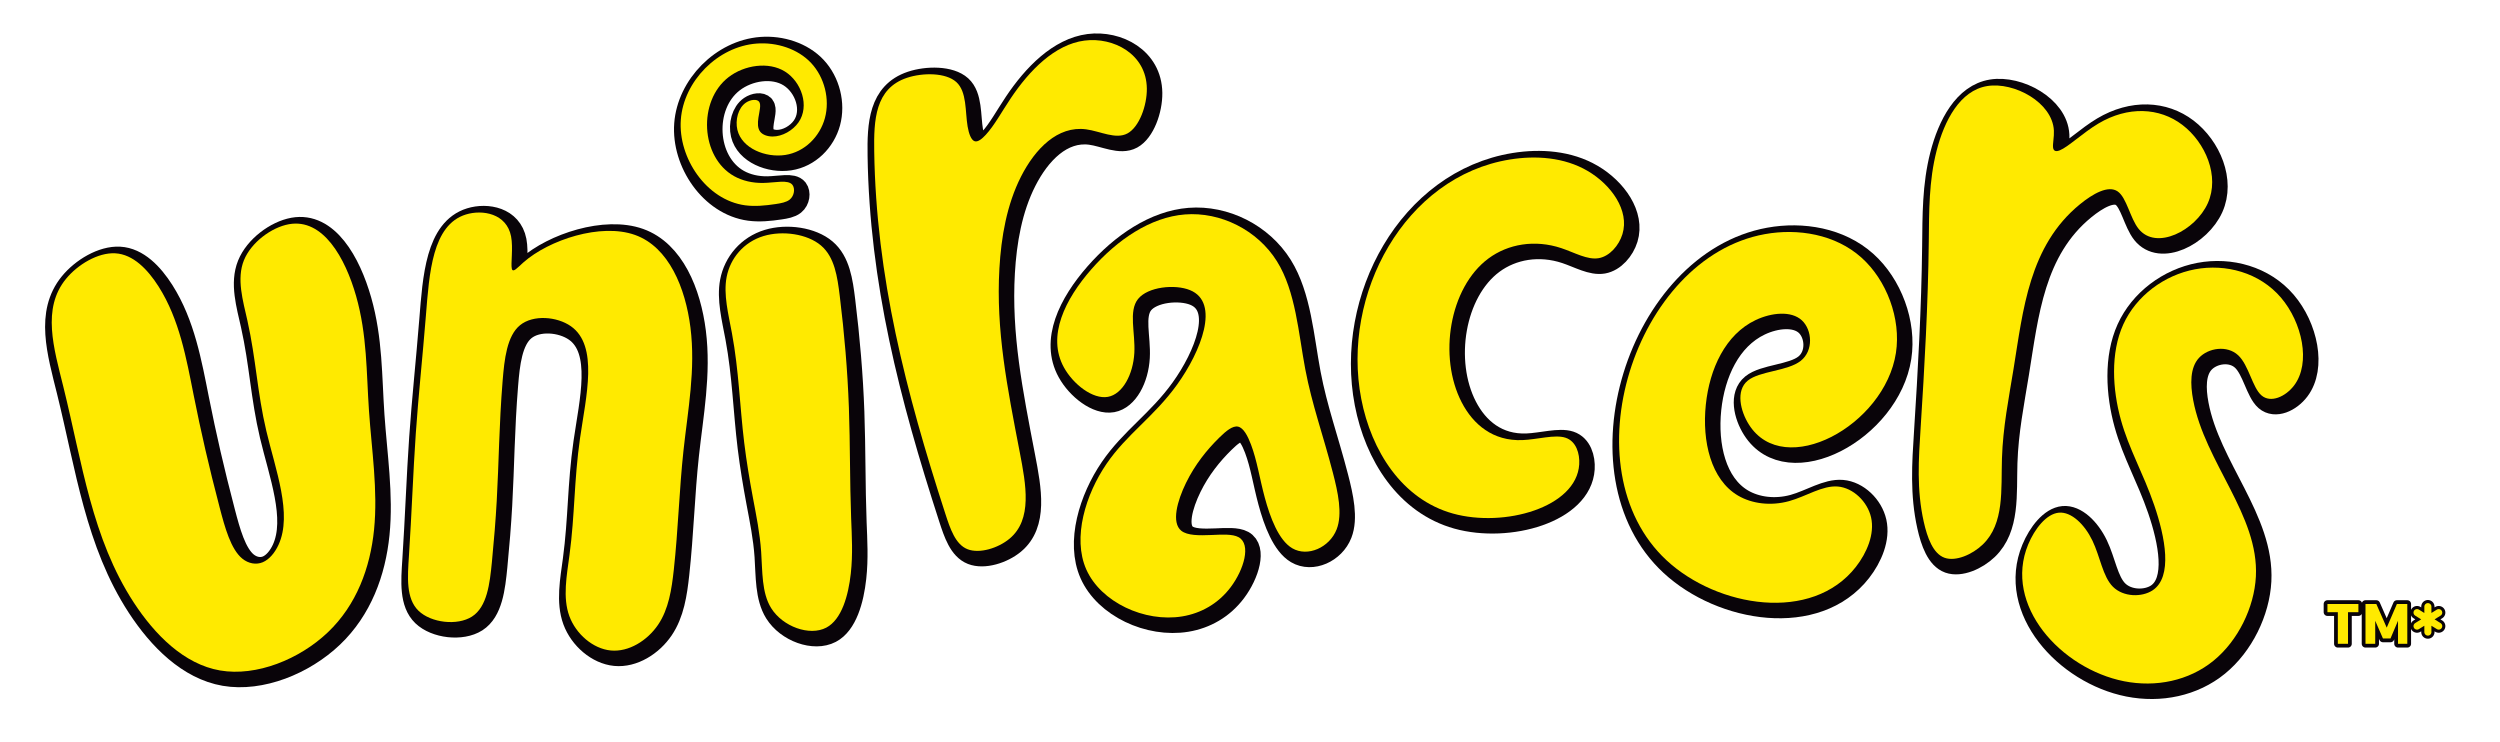
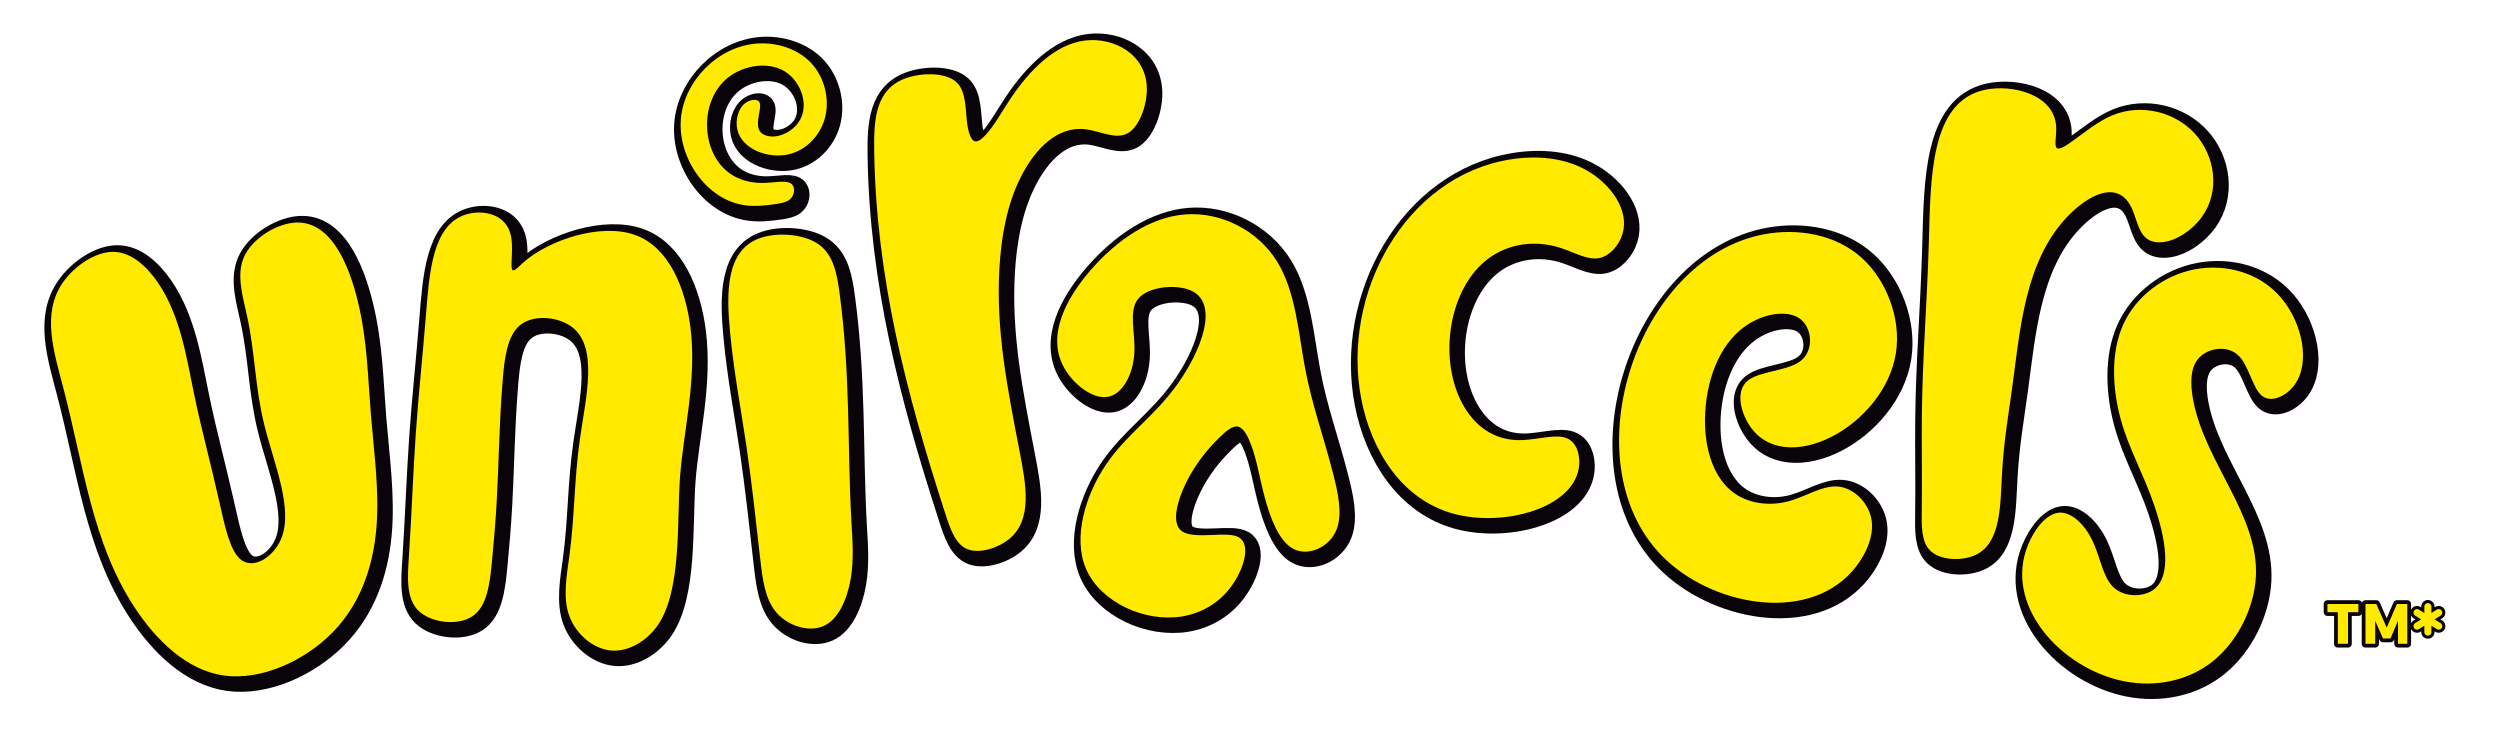
<svg xmlns="http://www.w3.org/2000/svg" viewBox="40 45 1130 335" role="img" aria-labelledby="t d">
  <defs>
    <g id="letter-outlines" fill-rule="evenodd">
-       <path id="u" d="M170.58 146.346 C162.747 147.759 153.529 154.537 150.248 162.655 C146.859 171.041 149.805 180.857 151.833 189.941 C155.749 207.48 156.246 222.294 160.379 239.779 C164.507 257.242 172.262 277.37 165.907 291.225 C164.29 294.751 161.759 297.871 158.782 299.125 C155.761 300.398 152.282 299.75 149.514 297.492 C144.34 293.272 141.65 283.43 139.291 274.416 C134.347 255.526 130.859 240.272 127.515 223.502 C124.255 207.154 121.133 189.365 111.702 174.532 C106.805 166.831 100.209 159.927 92.07 159.492 C84.297 159.077 75.117 164.563 69.802 171.081 C58.863 184.496 64.294 202.281 68.637 219.837 C77.216 254.521 81.547 288.314 100.398 317.239 C109.932 331.868 123.18 345.251 139.498 348.056 C155.896 350.875 175.395 343.012 188.242 330.754 C201.139 318.449 207.333 301.715 209.077 284.401 C210.86 266.702 207.993 248.397 206.777 230.649 C205.587 213.281 205.979 196.446 200.951 178.783 C196.049 161.567 185.999 143.563 170.58 146.346 Z" />
-       <path id="n" d="M250.594 141.947 C235.354 146.645 234.052 168.499 232.508 187.651 C230.95 206.969 229.146 223.537 227.938 240.949 C226.719 258.522 226.108 276.954 224.84 296.275 C224.215 305.804 223.431 315.549 229.2 321.099 C234.833 326.518 246.714 327.938 253.327 323.702 C260.194 319.304 261.382 308.81 262.343 298.999 C263.298 289.25 264.028 280.176 264.522 271.419 C265.519 253.726 265.553 237.33 267.192 217.094 C267.978 207.389 269.133 196.8 275.079 191.972 C281.026 187.142 291.764 188.074 298.011 192.435 C310.665 201.268 304.889 224.171 302.19 242.958 C299.414 262.284 299.895 277.257 297.398 295.971 C296.18 305.096 294.253 315.11 297.353 323.505 C300.354 331.629 308.063 338.236 316.043 339.017 C324.168 339.812 332.574 334.57 337.436 327.421 C342.264 320.322 343.597 311.343 344.566 302.474 C346.564 284.196 347.018 266.386 348.932 248.685 C350.918 230.31 354.476 212.052 352.083 193.035 C349.838 175.189 342.352 156.674 327.031 151.196 C311.567 145.667 288.12 153.418 276.584 163.607 C273.899 165.979 271.86 168.482 271.35 166.484 C270.804 164.343 272.014 157.035 271.008 151.854 C268.994 141.483 258.102 139.633 250.594 141.947 Z" />
+       <path id="u" d="M172.167 145.728 C163.884 146.768 153.633 153.235 150.153 161.456 C146.799 169.378 149.731 178.929 151.637 187.695 C155.454 205.247 155.159 219.655 159.479 237.093 C163.810 254.574 172.779 275.099 167.035 288.634 C163.461 297.054 154.194 302.769 148.455 297.622 C143.832 293.474 141.499 282.275 139.289 272.465 C134.891 252.938 130.978 238.916 127.617 222.582 C124.243 206.193 121.425 187.477 111.436 172.836 C106.273 165.269 99.196 158.791 90.979 158.838 C82.881 158.883 73.678 165.265 68.575 172.470 C58.563 186.611 64.346 203.925 68.841 221.199 C77.857 255.838 81.696 290.309 100.747 319.416 C110.585 334.445 124.479 348.045 141.302 350.352 C157.964 352.636 177.499 343.843 190.167 331.006 C202.660 318.345 208.473 301.751 210.054 284.461 C211.621 267.333 209.035 249.523 207.644 232.465 C206.263 215.518 206.060 199.314 201.870 181.746 C197.502 163.433 188.802 143.639 172.167 145.728 Z" />
+       <path id="n" d="M250.594 141.947 C235.354 146.645 234.052 168.499 232.508 187.651 C230.950 206.969 229.146 223.537 227.938 240.949 C226.719 258.522 226.108 276.954 224.840 296.275 C224.215 305.804 223.431 315.549 229.200 321.099 C234.833 326.518 246.714 327.938 253.327 323.702 C260.194 319.304 261.382 308.810 262.343 298.999 C263.298 289.250 264.028 280.176 264.522 271.419 C265.519 253.726 265.553 237.330 267.192 217.094 C267.978 207.389 269.133 196.800 275.079 191.972 C281.026 187.142 291.764 188.074 298.011 192.435 C310.665 201.268 304.889 224.171 302.190 242.958 C299.414 262.284 299.895 277.257 297.398 295.971 C296.180 305.096 294.253 315.110 297.353 323.505 C300.354 331.629 308.063 338.236 316.043 339.017 C324.168 339.812 332.574 334.570 337.436 327.421 C348.169 311.639 345.900 280.605 347.390 260.330 C348.881 240.054 355.055 216.659 352.083 193.035 C349.838 175.189 342.352 156.674 327.031 151.196 C311.567 145.667 288.120 153.418 276.584 163.607 C273.899 165.979 271.860 168.482 271.350 166.484 C270.804 164.343 272.014 157.035 271.008 151.854 C268.994 141.483 258.102 139.633 250.594 141.947 Z" />
      <path id="spiral" d="M382.034 64.688 C364.340 66.028 349.026 81.741 347.736 99.045 C346.440 116.424 359.290 135.407 376.771 137.795 C381.178 138.397 385.880 137.944 390.623 137.229 C393.017 136.868 395.421 136.441 396.934 135.226 C399.087 133.498 399.435 130.175 398.177 128.553 C396.229 126.042 390.430 127.608 384.932 127.690 C380.119 127.763 375.536 126.698 371.796 124.604 C356.630 116.110 355.326 90.671 369.309 79.879 C376.390 74.413 387.391 72.704 394.811 77.339 C402.228 81.972 406.067 92.945 400.920 100.317 C398.370 103.969 393.616 106.738 389.155 106.706 C386.901 106.690 384.722 105.959 383.608 104.524 C382.412 102.984 382.441 100.634 382.808 98.188 C383.243 95.291 384.151 92.259 383.087 90.940 C382.064 89.672 379.219 89.987 377.132 91.407 C373.619 93.795 372.251 99.309 373.299 103.702 C375.298 112.083 386.092 116.387 394.915 115.046 C403.744 113.704 410.598 106.710 412.861 98.382 C415.177 89.862 412.688 79.946 406.635 73.479 C400.595 67.027 391.009 64.009 382.034 64.688 Z" />
-       <path id="i" d="M385.125 151.691 C376.137 154.411 370.066 161.740 368.436 170.222 C366.921 178.101 369.237 186.976 370.838 195.614 C373.973 212.527 374.369 228.533 376.390 245.161 C377.402 253.479 378.819 261.954 380.331 270.037 C381.843 278.127 383.450 285.824 384.048 294.469 C384.653 303.202 384.229 312.901 388.556 319.854 C393.783 328.253 405.944 332.646 413.474 328.696 C420.466 325.028 423.466 314.169 424.564 304.207 C425.532 295.419 425.020 287.329 424.712 279.131 C424.094 262.694 424.298 245.822 423.696 229.176 C423.088 212.414 421.663 195.881 419.579 178.858 C418.506 170.099 417.259 161.211 411.092 155.967 C404.882 150.686 393.681 149.101 385.125 151.691 Z" />
+       <path id="i" d="M383.832 152.510 C367.942 157.811 368.279 177.389 370.000 195.309 C371.730 213.319 374.859 229.654 377.322 246.250 C379.785 262.840 381.583 279.691 383.631 297.673 C384.658 306.687 385.747 315.985 391.121 322.071 C396.389 328.038 405.774 330.918 412.376 327.910 C419.123 324.837 422.963 315.613 424.507 306.673 C426.029 297.859 425.320 289.320 424.836 280.813 C423.860 263.620 423.806 246.557 423.306 229.483 C422.805 212.403 421.857 195.311 419.533 177.854 C418.365 169.077 416.849 160.208 409.981 155.404 C403.320 150.745 391.625 149.911 383.832 152.510 Z" />
      <path id="r-first" d="M530.202 63.342 C516.748 65.075 505.302 76.805 496.841 89.447 C492.79 95.5 489.423 101.762 485.54 105.961 C483.817 107.825 481.992 109.281 480.576 108.845 C478.998 108.358 477.927 105.518 477.358 102.157 C476.21 95.385 477.099 86.499 472.272 82.105 C467.476 77.74 457.04 77.807 449.949 80.169 C435.506 84.979 434.938 99.31 435.147 113.366 C435.988 169.924 449.419 222.028 467.245 277.066 C469.508 284.053 471.842 291.087 477.33 293.246 C482.719 295.367 491.15 292.786 496.306 288.494 C506.741 279.81 503.765 264.122 500.928 249.402 C495.25 219.948 490.122 194.368 491.733 166.291 C492.541 152.22 495.042 137.522 501.504 124.809 C507.856 112.313 518.035 101.735 530.929 103.457 C537.306 104.308 544.348 108.168 549.629 105.298 C554.931 102.417 558.458 92.752 558.372 85.02 C558.198 69.388 543.255 61.661 530.202 63.342 Z" />
      <path id="a" d="M575.568 141.930 C560.022 143.163 545.021 153.325 533.307 166.698 C521.511 180.164 513.048 196.885 520.920 211.124 C525.118 218.717 533.962 225.603 540.781 224.377 C547.450 223.177 552.182 214.218 552.719 204.548 C553.226 195.427 550.000 185.673 554.382 180.166 C558.823 174.585 571.079 173.366 577.864 176.127 C591.671 181.746 582.823 203.846 572.070 218.815 C561.597 233.393 549.317 241.205 540.136 254.664 C530.766 268.400 524.623 288.016 531.005 302.396 C537.560 317.166 557.327 326.412 574.362 323.614 C582.870 322.217 590.697 317.814 596.267 310.418 C602.265 302.452 605.646 291.012 599.840 287.810 C597.087 286.292 592.266 286.626 587.501 286.825 C582.040 287.052 576.651 287.102 573.915 284.872 C569.441 281.228 572.058 271.493 576.096 263.236 C580.109 255.029 585.527 248.282 591.174 242.754 C594.134 239.857 597.157 237.295 599.617 237.842 C602.094 238.394 604.001 242.096 605.448 245.931 C608.205 253.242 609.290 261.032 611.664 269.847 C614.122 278.970 617.960 289.190 624.085 292.803 C631.040 296.906 640.942 292.492 644.154 284.296 C646.910 277.264 644.738 267.446 642.467 258.681 C637.955 241.271 633.049 228.015 629.977 211.843 C626.916 195.728 625.677 176.720 617.192 163.117 C608.358 148.955 591.671 140.653 575.568 141.930 Z" />
      <path id="c" d="M722.471 117.094 C674.981 124.788 646.151 177.958 655.291 225.312 C659.806 248.704 673.585 270.676 696.694 277.115 C719.927 283.589 752.591 274.361 753.808 254.905 C754.115 249.999 752.422 244.442 747.628 242.854 C742.826 241.263 734.914 243.654 728.118 243.924 C714.876 244.45 705.876 236.924 700.656 226.8 C690.068 206.264 695.04 175.041 712.735 161.873 C721.646 155.242 733.785 153.189 745.715 157.159 C751.644 159.132 757.522 162.591 762.644 161.691 C767.561 160.826 771.782 155.941 773.345 150.832 C776.613 140.153 768.273 128.494 757.606 122.251 C747.038 116.066 734.187 115.196 722.471 117.094 Z" />
      <path id="e" d="M837.673 150.837 C778.747 161.523 748.549 256.831 793.309 298.282 C816.286 319.560 859.015 326.646 878.869 301.216 C883.870 294.810 887.420 286.341 885.732 278.890 C884.106 271.717 877.626 265.488 870.687 264.908 C863.754 264.329 856.364 269.389 848.643 271.517 C840.463 273.772 831.911 272.738 825.563 268.992 C813.343 261.782 809.287 244.527 811.032 227.875 C812.722 211.738 819.861 196.167 833.551 189.672 C840.705 186.278 849.648 185.363 854.435 189.784 C859.101 194.094 859.817 203.475 853.911 208.117 C847.976 212.781 835.355 212.662 829.987 217.042 C824.483 221.534 826.605 230.757 830.536 236.948 C846.430 261.978 891.902 237.433 896.960 204.516 C899.346 188.983 892.733 171.586 881.360 161.419 C869.580 150.887 852.693 148.113 837.673 150.837 Z" />
-       <path id="r-second" d="M938.247 83.892 C925.911 85.881 918.842 99.513 915.355 113.079 C911.813 126.855 911.964 140.562 911.807 154.346 C911.489 182.388 909.899 210.748 908.111 238.609 C907.217 252.521 906.274 266.309 909.538 280.872 C911.128 287.968 913.718 295.248 918.949 297.113 C923.978 298.907 931.447 295.699 936.22 291.107 C946.076 281.623 944.43 266.235 944.884 252.179 C945.343 237.984 947.946 225.148 950.126 211.724 C954.456 185.072 957.123 156.107 980.145 137.323 C985.905 132.624 992.939 128.561 997.2 131.53 C1001.266 134.364 1002.806 143.601 1006.624 148.404 C1014.57 158.4 1032.381 149.193 1037.924 136.867 C1043.412 124.662 1036.873 109.399 1026.441 101.454 C1016.06 93.547 1001.824 92.888 988.461 100.846 C981.537 104.97 974.847 111.409 971.022 112.949 C969.324 113.632 968.191 113.351 967.985 111.676 C967.778 109.994 968.505 106.908 968.358 103.997 C967.714 91.301 950.417 81.931 938.247 83.892 Z" />
+       <path id="r-second" d="M937.027 85.631 C912.277 91.018 912.686 125.752 911.828 154.901 C910.989 183.382 908.939 206.531 908.676 233.179 C908.544 246.474 908.858 260.640 908.651 274.920 C908.542 282.420 908.290 289.951 912.600 294.018 C917.175 298.336 926.891 298.749 933.105 295.763 C944.626 290.225 944.106 273.000 944.949 258.328 C945.764 244.136 947.853 232.333 949.608 219.477 C953.134 193.640 955.307 163.551 973.856 143.559 C983.478 133.188 997.506 125.535 1003.689 139.413 C1005.267 142.956 1006.334 147.903 1008.405 150.844 C1010.559 153.903 1013.799 154.792 1017.228 154.487 C1023.757 153.906 1030.970 149.001 1035.288 142.986 C1043.706 131.260 1041.129 115.317 1032.076 105.397 C1023.127 95.591 1007.850 91.670 994.714 97.152 C988.157 99.889 982.133 104.967 976.401 109.021 C973.395 111.147 970.469 112.991 969.508 111.745 C968.538 110.487 969.570 106.081 969.384 102.321 C968.664 87.730 949.599 82.894 937.027 85.631 Z" />
      <path id="s" d="M1032.15 166.722 C1018.183 169.352 1005.558 178.764 999.721 191.64 C993.848 204.599 994.849 221.065 998.62 234.704 C1002.327 248.108 1008.708 258.782 1013.707 273.335 C1018.632 287.676 1022.215 305.783 1012.942 311.854 C1008.102 315.024 999.757 314.914 995.042 310.207 C990.449 305.622 989.299 296.675 985.776 289.355 C982.216 281.959 976.232 276.224 970.614 276.727 C964.941 277.236 959.641 284.105 956.753 291.055 C945.337 318.529 971.624 347.273 1000.063 352.923 C1014.446 355.781 1029.381 352.732 1040.525 343.635 C1051.603 334.592 1058.936 319.575 1059.661 305.577 C1061.095 277.873 1036.647 254.162 1031.317 225.842 C1029.965 218.66 1029.843 211.182 1033.953 206.75 C1038.12 202.257 1046.637 200.893 1051.656 205.586 C1056.465 210.084 1058.062 220.145 1062.181 223.715 C1066.35 227.329 1073.103 224.294 1076.937 219.224 C1084.626 209.059 1080.582 190.711 1070.96 179.477 C1061.316 168.216 1046.066 164.102 1032.15 166.722 Z" />
    </g>
    <g id="trademark-letter-outlines">
      <path d="M1092 318h14v3.7h-4.7V336h-4.6v-14.3h-4.7z M1109.2 336v-18h4.9l4.7 10.7 4.6-10.7h4.7v18h-4.2v-10.4l-3.4 8h-3.4l-3.5-8V336z" />
    </g>
  </defs>
  <use id="border" href="#letter-outlines" transform="translate(2 2)" fill="#090409" stroke="#090409" stroke-width="10" stroke-linecap="round" stroke-linejoin="round" />
  <use id="faces" href="#letter-outlines" fill="#ffea00" />
  <g id="trademark" aria-label="TM and asterisk">
    <use href="#trademark-letter-outlines" fill="#090409" stroke="#090409" stroke-width="3.4" stroke-linejoin="round" />
    <use href="#trademark-letter-outlines" fill="#ffea00" />
    <path d="M1137.4 319.2v11.5 M1132.5 321.9l9.8 6.1 M1142.3 321.9l-9.8 6.1" fill="none" stroke="#090409" stroke-width="6" stroke-linecap="round" stroke-linejoin="round" />
    <path d="M1137.4 319.2v11.5 M1132.5 321.9l9.8 6.1 M1142.3 321.9l-9.8 6.1" fill="none" stroke="#ffea00" stroke-width="3.2" stroke-linecap="round" stroke-linejoin="round" />
  </g>
</svg>
